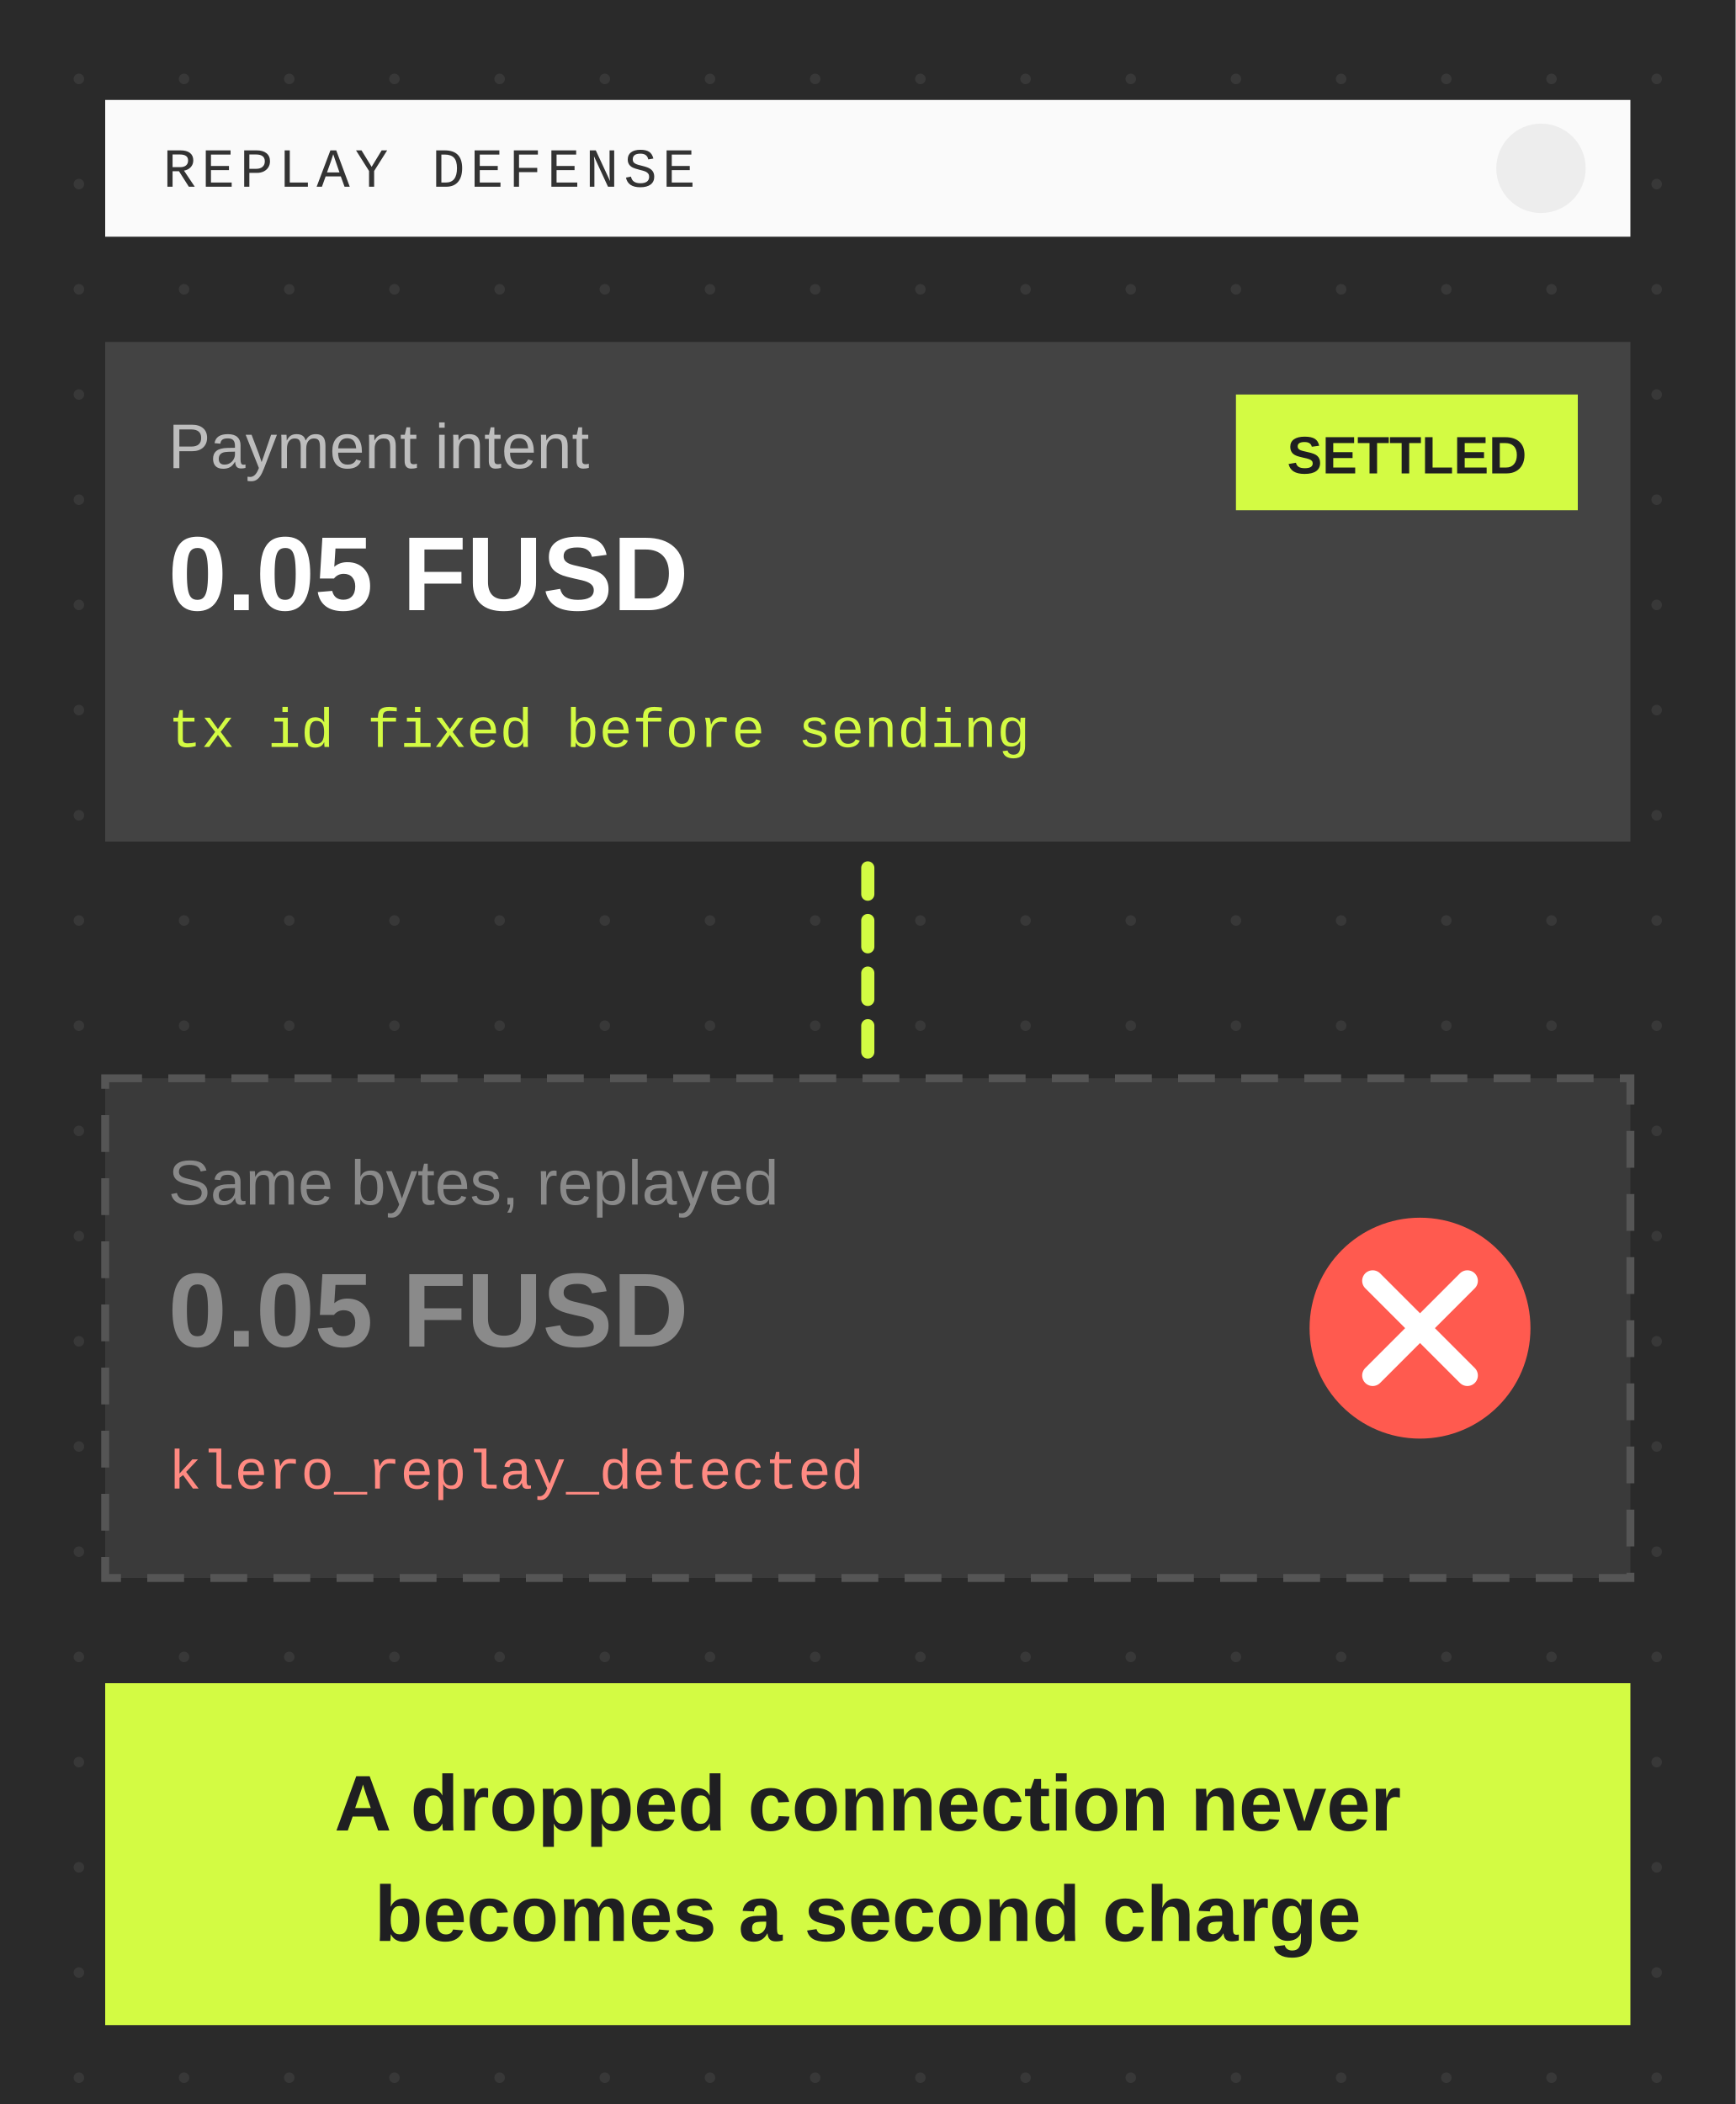
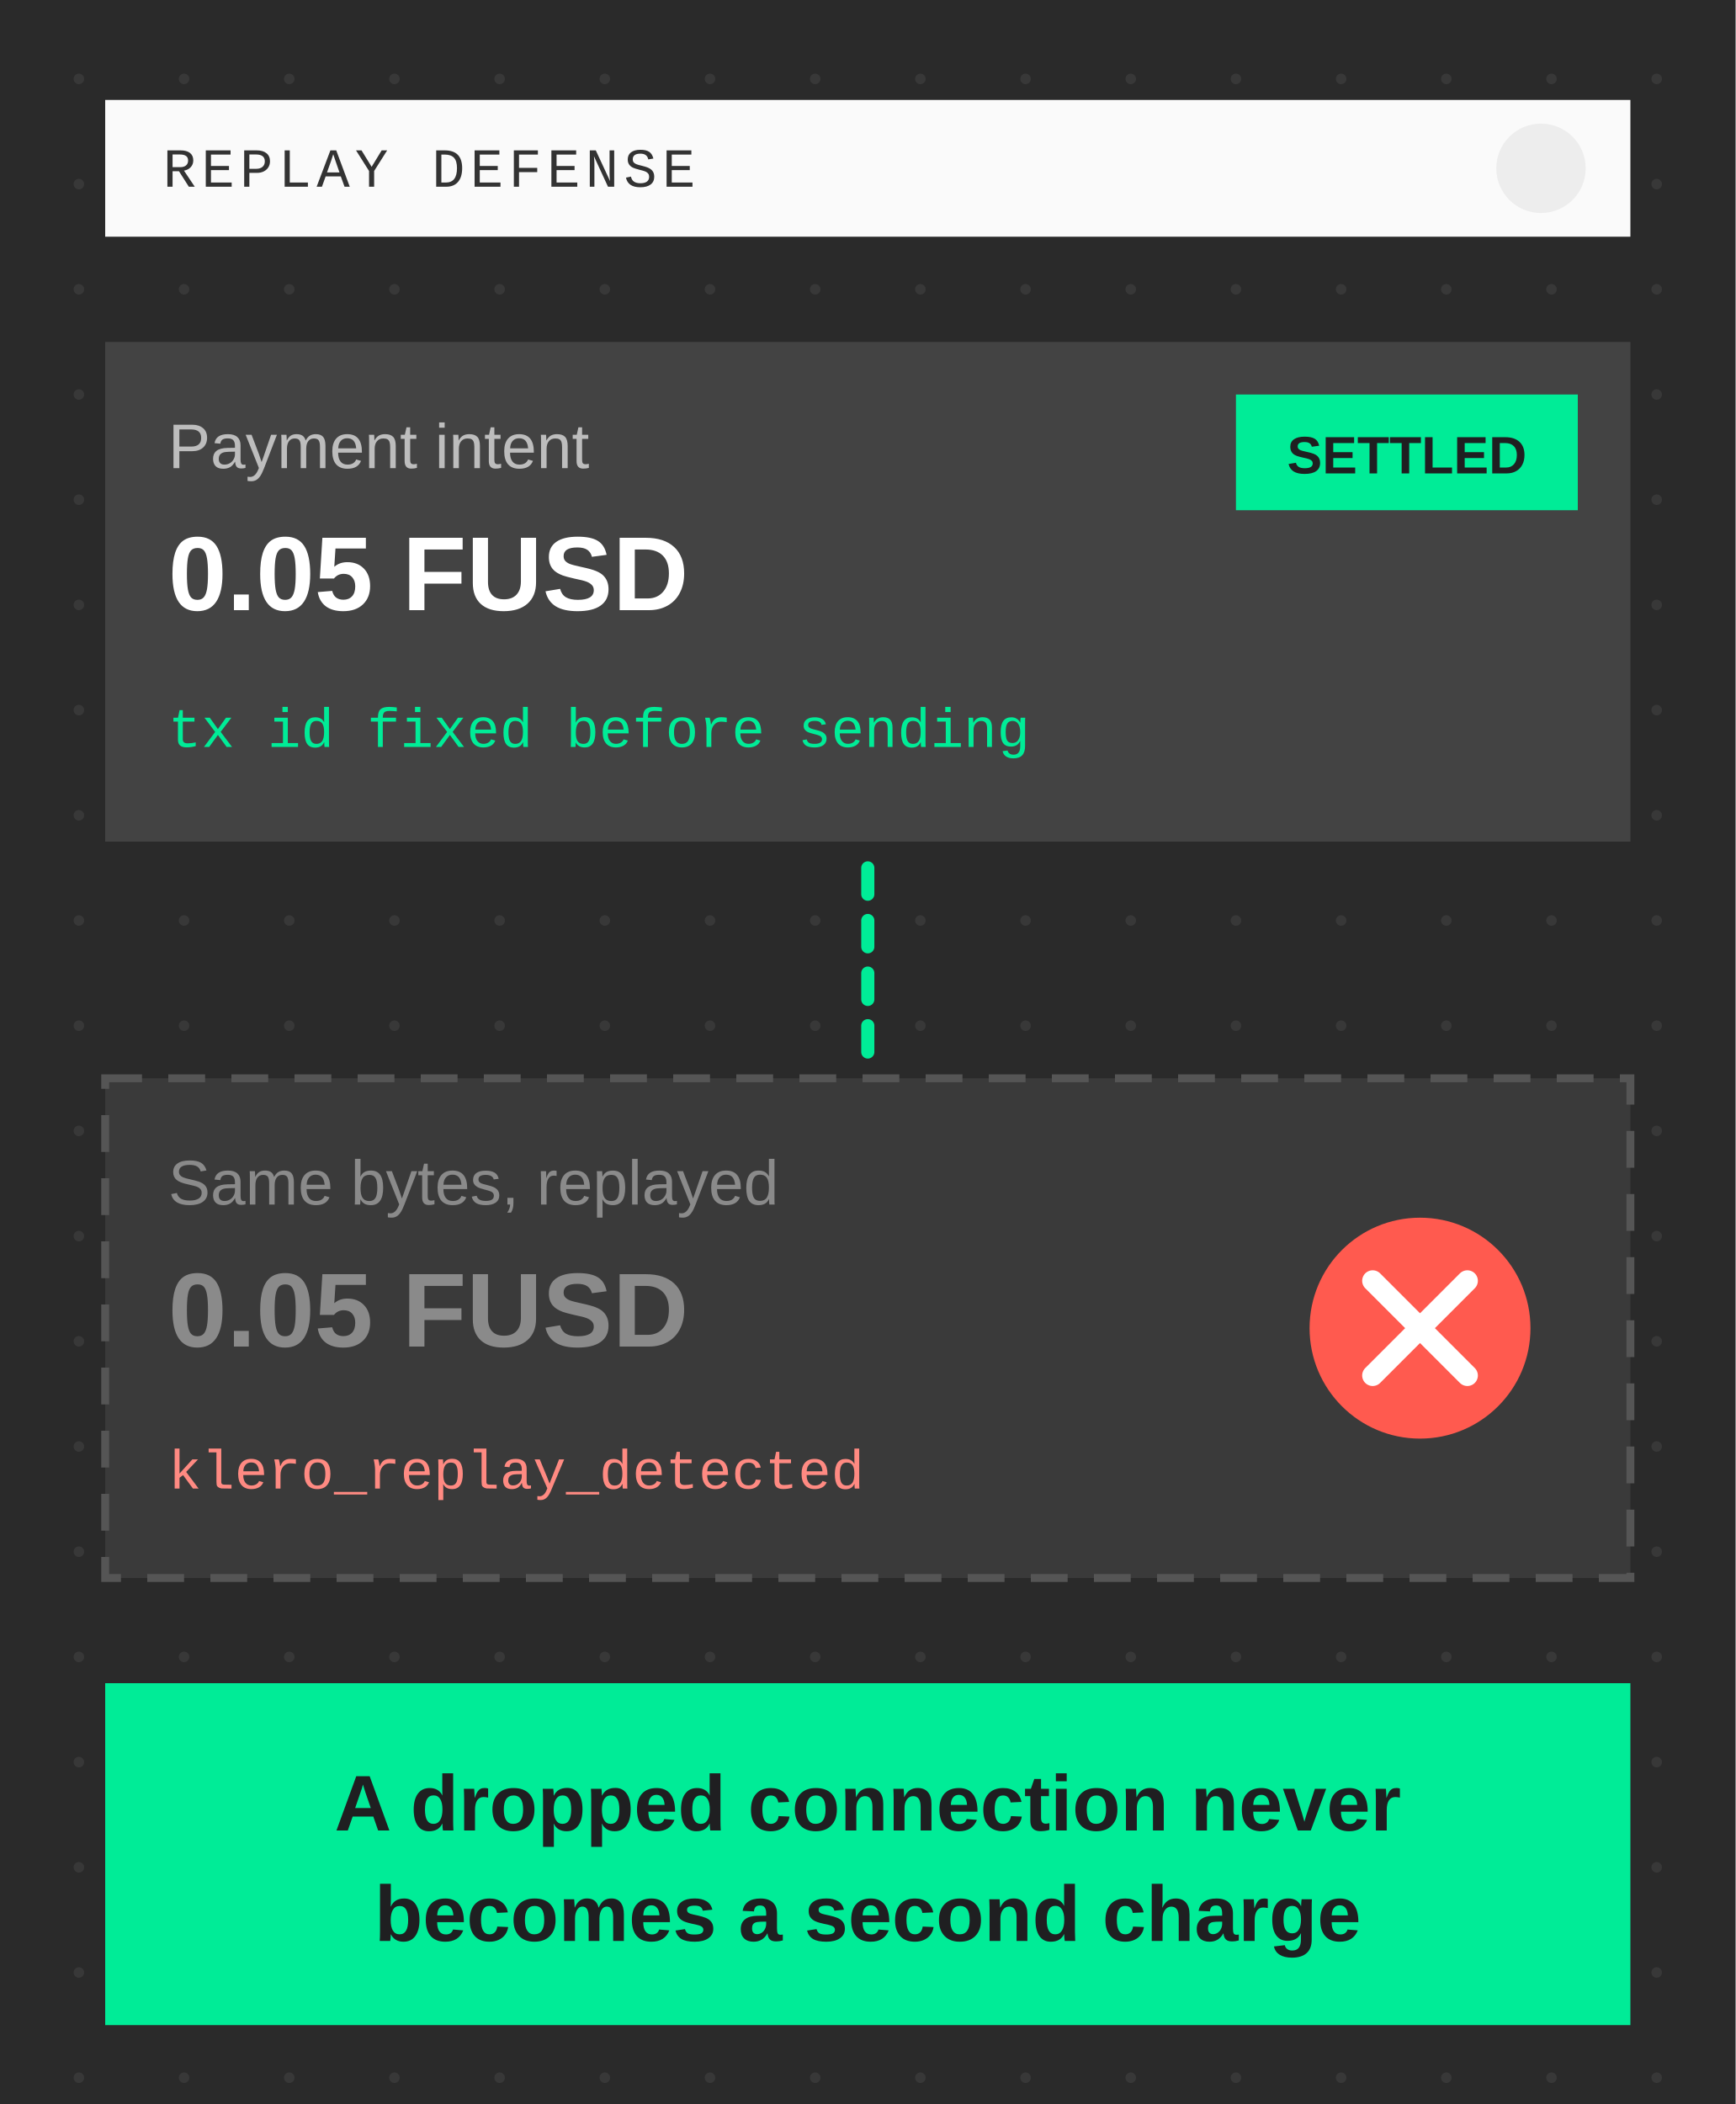
<svg xmlns="http://www.w3.org/2000/svg" width="660" height="800" viewBox="0 0 660 800" fill="none">
  <rect width="660" height="800" fill="#2A2A2A" />
  <circle cx="30" cy="30" r="2" fill="#fff" fill-opacity=".07" />
  <circle cx="30" cy="70" r="2" fill="#fff" fill-opacity=".07" />
  <circle cx="30" cy="110" r="2" fill="#fff" fill-opacity=".07" />
  <circle cx="30" cy="150" r="2" fill="#fff" fill-opacity=".07" />
  <circle cx="30" cy="190" r="2" fill="#fff" fill-opacity=".07" />
  <circle cx="30" cy="230" r="2" fill="#fff" fill-opacity=".07" />
  <circle cx="30" cy="270" r="2" fill="#fff" fill-opacity=".07" />
  <circle cx="30" cy="310" r="2" fill="#fff" fill-opacity=".07" />
  <circle cx="30" cy="350" r="2" fill="#fff" fill-opacity=".07" />
  <circle cx="30" cy="390" r="2" fill="#fff" fill-opacity=".07" />
  <circle cx="30" cy="430" r="2" fill="#fff" fill-opacity=".07" />
  <circle cx="30" cy="470" r="2" fill="#fff" fill-opacity=".07" />
  <circle cx="30" cy="510" r="2" fill="#fff" fill-opacity=".07" />
  <circle cx="30" cy="550" r="2" fill="#fff" fill-opacity=".07" />
  <circle cx="30" cy="590" r="2" fill="#fff" fill-opacity=".07" />
  <circle cx="30" cy="630" r="2" fill="#fff" fill-opacity=".07" />
  <circle cx="30" cy="670" r="2" fill="#fff" fill-opacity=".07" />
  <circle cx="30" cy="710" r="2" fill="#fff" fill-opacity=".07" />
  <circle cx="30" cy="750" r="2" fill="#fff" fill-opacity=".07" />
  <circle cx="30" cy="790" r="2" fill="#fff" fill-opacity=".07" />
  <circle cx="70" cy="30" r="2" fill="#fff" fill-opacity=".07" />
  <circle cx="70" cy="70" r="2" fill="#fff" fill-opacity=".07" />
  <circle cx="70" cy="110" r="2" fill="#fff" fill-opacity=".07" />
  <circle cx="70" cy="150" r="2" fill="#fff" fill-opacity=".07" />
  <circle cx="70" cy="190" r="2" fill="#fff" fill-opacity=".07" />
  <circle cx="70" cy="230" r="2" fill="#fff" fill-opacity=".07" />
  <circle cx="70" cy="270" r="2" fill="#fff" fill-opacity=".07" />
  <circle cx="70" cy="310" r="2" fill="#fff" fill-opacity=".07" />
  <circle cx="70" cy="350" r="2" fill="#fff" fill-opacity=".07" />
  <circle cx="70" cy="390" r="2" fill="#fff" fill-opacity=".07" />
  <circle cx="70" cy="430" r="2" fill="#fff" fill-opacity=".07" />
  <circle cx="70" cy="470" r="2" fill="#fff" fill-opacity=".07" />
  <circle cx="70" cy="510" r="2" fill="#fff" fill-opacity=".07" />
  <circle cx="70" cy="550" r="2" fill="#fff" fill-opacity=".07" />
  <circle cx="70" cy="590" r="2" fill="#fff" fill-opacity=".07" />
  <circle cx="70" cy="630" r="2" fill="#fff" fill-opacity=".07" />
  <circle cx="70" cy="670" r="2" fill="#fff" fill-opacity=".07" />
  <circle cx="70" cy="710" r="2" fill="#fff" fill-opacity=".07" />
  <circle cx="70" cy="750" r="2" fill="#fff" fill-opacity=".07" />
  <circle cx="70" cy="790" r="2" fill="#fff" fill-opacity=".07" />
  <circle cx="110" cy="30" r="2" fill="#fff" fill-opacity=".07" />
  <circle cx="110" cy="70" r="2" fill="#fff" fill-opacity=".07" />
  <circle cx="110" cy="110" r="2" fill="#fff" fill-opacity=".07" />
  <circle cx="110" cy="150" r="2" fill="#fff" fill-opacity=".07" />
  <circle cx="110" cy="190" r="2" fill="#fff" fill-opacity=".07" />
  <circle cx="110" cy="230" r="2" fill="#fff" fill-opacity=".07" />
  <circle cx="110" cy="270" r="2" fill="#fff" fill-opacity=".07" />
  <circle cx="110" cy="310" r="2" fill="#fff" fill-opacity=".07" />
  <circle cx="110" cy="350" r="2" fill="#fff" fill-opacity=".07" />
  <circle cx="110" cy="390" r="2" fill="#fff" fill-opacity=".07" />
  <circle cx="110" cy="430" r="2" fill="#fff" fill-opacity=".07" />
  <circle cx="110" cy="470" r="2" fill="#fff" fill-opacity=".07" />
  <circle cx="110" cy="510" r="2" fill="#fff" fill-opacity=".07" />
  <circle cx="110" cy="550" r="2" fill="#fff" fill-opacity=".07" />
  <circle cx="110" cy="590" r="2" fill="#fff" fill-opacity=".07" />
  <circle cx="110" cy="630" r="2" fill="#fff" fill-opacity=".07" />
  <circle cx="110" cy="670" r="2" fill="#fff" fill-opacity=".07" />
  <circle cx="110" cy="710" r="2" fill="#fff" fill-opacity=".07" />
  <circle cx="110" cy="750" r="2" fill="#fff" fill-opacity=".07" />
  <circle cx="110" cy="790" r="2" fill="#fff" fill-opacity=".07" />
  <circle cx="150" cy="30" r="2" fill="#fff" fill-opacity=".07" />
  <circle cx="150" cy="70" r="2" fill="#fff" fill-opacity=".07" />
  <circle cx="150" cy="110" r="2" fill="#fff" fill-opacity=".07" />
  <circle cx="150" cy="150" r="2" fill="#fff" fill-opacity=".07" />
  <circle cx="150" cy="190" r="2" fill="#fff" fill-opacity=".07" />
  <circle cx="150" cy="230" r="2" fill="#fff" fill-opacity=".07" />
  <circle cx="150" cy="270" r="2" fill="#fff" fill-opacity=".07" />
  <circle cx="150" cy="310" r="2" fill="#fff" fill-opacity=".07" />
  <circle cx="150" cy="350" r="2" fill="#fff" fill-opacity=".07" />
  <circle cx="150" cy="390" r="2" fill="#fff" fill-opacity=".07" />
  <circle cx="150" cy="430" r="2" fill="#fff" fill-opacity=".07" />
  <circle cx="150" cy="470" r="2" fill="#fff" fill-opacity=".07" />
  <circle cx="150" cy="510" r="2" fill="#fff" fill-opacity=".07" />
  <circle cx="150" cy="550" r="2" fill="#fff" fill-opacity=".07" />
  <circle cx="150" cy="590" r="2" fill="#fff" fill-opacity=".07" />
  <circle cx="150" cy="630" r="2" fill="#fff" fill-opacity=".07" />
  <circle cx="150" cy="670" r="2" fill="#fff" fill-opacity=".07" />
  <circle cx="150" cy="710" r="2" fill="#fff" fill-opacity=".07" />
  <circle cx="150" cy="750" r="2" fill="#fff" fill-opacity=".07" />
  <circle cx="150" cy="790" r="2" fill="#fff" fill-opacity=".07" />
  <circle cx="190" cy="30" r="2" fill="#fff" fill-opacity=".07" />
  <circle cx="190" cy="70" r="2" fill="#fff" fill-opacity=".07" />
  <circle cx="190" cy="110" r="2" fill="#fff" fill-opacity=".07" />
  <circle cx="190" cy="150" r="2" fill="#fff" fill-opacity=".07" />
  <circle cx="190" cy="190" r="2" fill="#fff" fill-opacity=".07" />
  <circle cx="190" cy="230" r="2" fill="#fff" fill-opacity=".07" />
  <circle cx="190" cy="270" r="2" fill="#fff" fill-opacity=".07" />
  <circle cx="190" cy="310" r="2" fill="#fff" fill-opacity=".07" />
  <circle cx="190" cy="350" r="2" fill="#fff" fill-opacity=".07" />
  <circle cx="190" cy="390" r="2" fill="#fff" fill-opacity=".07" />
  <circle cx="190" cy="430" r="2" fill="#fff" fill-opacity=".07" />
  <circle cx="190" cy="470" r="2" fill="#fff" fill-opacity=".07" />
  <circle cx="190" cy="510" r="2" fill="#fff" fill-opacity=".07" />
  <circle cx="190" cy="550" r="2" fill="#fff" fill-opacity=".07" />
  <circle cx="190" cy="590" r="2" fill="#fff" fill-opacity=".07" />
  <circle cx="190" cy="630" r="2" fill="#fff" fill-opacity=".07" />
  <circle cx="190" cy="670" r="2" fill="#fff" fill-opacity=".07" />
  <circle cx="190" cy="710" r="2" fill="#fff" fill-opacity=".07" />
  <circle cx="190" cy="750" r="2" fill="#fff" fill-opacity=".07" />
  <circle cx="190" cy="790" r="2" fill="#fff" fill-opacity=".07" />
  <circle cx="230" cy="30" r="2" fill="#fff" fill-opacity=".07" />
  <circle cx="230" cy="70" r="2" fill="#fff" fill-opacity=".07" />
  <circle cx="230" cy="110" r="2" fill="#fff" fill-opacity=".07" />
  <circle cx="230" cy="150" r="2" fill="#fff" fill-opacity=".07" />
  <circle cx="230" cy="190" r="2" fill="#fff" fill-opacity=".07" />
  <circle cx="230" cy="230" r="2" fill="#fff" fill-opacity=".07" />
  <circle cx="230" cy="270" r="2" fill="#fff" fill-opacity=".07" />
  <circle cx="230" cy="310" r="2" fill="#fff" fill-opacity=".07" />
  <circle cx="230" cy="350" r="2" fill="#fff" fill-opacity=".07" />
  <circle cx="230" cy="390" r="2" fill="#fff" fill-opacity=".07" />
  <circle cx="230" cy="430" r="2" fill="#fff" fill-opacity=".07" />
  <circle cx="230" cy="470" r="2" fill="#fff" fill-opacity=".07" />
  <circle cx="230" cy="510" r="2" fill="#fff" fill-opacity=".07" />
  <circle cx="230" cy="550" r="2" fill="#fff" fill-opacity=".07" />
  <circle cx="230" cy="590" r="2" fill="#fff" fill-opacity=".07" />
  <circle cx="230" cy="630" r="2" fill="#fff" fill-opacity=".07" />
  <circle cx="230" cy="670" r="2" fill="#fff" fill-opacity=".07" />
  <circle cx="230" cy="710" r="2" fill="#fff" fill-opacity=".07" />
  <circle cx="230" cy="750" r="2" fill="#fff" fill-opacity=".07" />
  <circle cx="230" cy="790" r="2" fill="#fff" fill-opacity=".07" />
  <circle cx="270" cy="30" r="2" fill="#fff" fill-opacity=".07" />
  <circle cx="270" cy="70" r="2" fill="#fff" fill-opacity=".07" />
  <circle cx="270" cy="110" r="2" fill="#fff" fill-opacity=".07" />
  <circle cx="270" cy="150" r="2" fill="#fff" fill-opacity=".07" />
  <circle cx="270" cy="190" r="2" fill="#fff" fill-opacity=".07" />
  <circle cx="270" cy="230" r="2" fill="#fff" fill-opacity=".07" />
  <circle cx="270" cy="270" r="2" fill="#fff" fill-opacity=".07" />
  <circle cx="270" cy="310" r="2" fill="#fff" fill-opacity=".07" />
  <circle cx="270" cy="350" r="2" fill="#fff" fill-opacity=".07" />
  <circle cx="270" cy="390" r="2" fill="#fff" fill-opacity=".07" />
  <circle cx="270" cy="430" r="2" fill="#fff" fill-opacity=".07" />
  <circle cx="270" cy="470" r="2" fill="#fff" fill-opacity=".07" />
  <circle cx="270" cy="510" r="2" fill="#fff" fill-opacity=".07" />
  <circle cx="270" cy="550" r="2" fill="#fff" fill-opacity=".07" />
  <circle cx="270" cy="590" r="2" fill="#fff" fill-opacity=".07" />
  <circle cx="270" cy="630" r="2" fill="#fff" fill-opacity=".07" />
  <circle cx="270" cy="670" r="2" fill="#fff" fill-opacity=".07" />
  <circle cx="270" cy="710" r="2" fill="#fff" fill-opacity=".07" />
  <circle cx="270" cy="750" r="2" fill="#fff" fill-opacity=".07" />
  <circle cx="270" cy="790" r="2" fill="#fff" fill-opacity=".07" />
  <circle cx="310" cy="30" r="2" fill="#fff" fill-opacity=".07" />
  <circle cx="310" cy="70" r="2" fill="#fff" fill-opacity=".07" />
  <circle cx="310" cy="110" r="2" fill="#fff" fill-opacity=".07" />
  <circle cx="310" cy="150" r="2" fill="#fff" fill-opacity=".07" />
  <circle cx="310" cy="190" r="2" fill="#fff" fill-opacity=".07" />
  <circle cx="310" cy="230" r="2" fill="#fff" fill-opacity=".07" />
  <circle cx="310" cy="270" r="2" fill="#fff" fill-opacity=".07" />
  <circle cx="310" cy="310" r="2" fill="#fff" fill-opacity=".07" />
  <circle cx="310" cy="350" r="2" fill="#fff" fill-opacity=".07" />
  <circle cx="310" cy="390" r="2" fill="#fff" fill-opacity=".07" />
  <circle cx="310" cy="430" r="2" fill="#fff" fill-opacity=".07" />
  <circle cx="310" cy="470" r="2" fill="#fff" fill-opacity=".07" />
  <circle cx="310" cy="510" r="2" fill="#fff" fill-opacity=".07" />
  <circle cx="310" cy="550" r="2" fill="#fff" fill-opacity=".07" />
  <circle cx="310" cy="590" r="2" fill="#fff" fill-opacity=".07" />
  <circle cx="310" cy="630" r="2" fill="#fff" fill-opacity=".07" />
  <circle cx="310" cy="670" r="2" fill="#fff" fill-opacity=".07" />
  <circle cx="310" cy="710" r="2" fill="#fff" fill-opacity=".07" />
  <circle cx="310" cy="750" r="2" fill="#fff" fill-opacity=".07" />
  <circle cx="310" cy="790" r="2" fill="#fff" fill-opacity=".07" />
  <circle cx="350" cy="30" r="2" fill="#fff" fill-opacity=".07" />
  <circle cx="350" cy="70" r="2" fill="#fff" fill-opacity=".07" />
  <circle cx="350" cy="110" r="2" fill="#fff" fill-opacity=".07" />
  <circle cx="350" cy="150" r="2" fill="#fff" fill-opacity=".07" />
  <circle cx="350" cy="190" r="2" fill="#fff" fill-opacity=".07" />
  <circle cx="350" cy="230" r="2" fill="#fff" fill-opacity=".07" />
  <circle cx="350" cy="270" r="2" fill="#fff" fill-opacity=".07" />
  <circle cx="350" cy="310" r="2" fill="#fff" fill-opacity=".07" />
  <circle cx="350" cy="350" r="2" fill="#fff" fill-opacity=".07" />
  <circle cx="350" cy="390" r="2" fill="#fff" fill-opacity=".07" />
  <circle cx="350" cy="430" r="2" fill="#fff" fill-opacity=".07" />
  <circle cx="350" cy="470" r="2" fill="#fff" fill-opacity=".07" />
  <circle cx="350" cy="510" r="2" fill="#fff" fill-opacity=".07" />
  <circle cx="350" cy="550" r="2" fill="#fff" fill-opacity=".07" />
  <circle cx="350" cy="590" r="2" fill="#fff" fill-opacity=".07" />
  <circle cx="350" cy="630" r="2" fill="#fff" fill-opacity=".07" />
  <circle cx="350" cy="670" r="2" fill="#fff" fill-opacity=".07" />
  <circle cx="350" cy="710" r="2" fill="#fff" fill-opacity=".07" />
  <circle cx="350" cy="750" r="2" fill="#fff" fill-opacity=".07" />
  <circle cx="350" cy="790" r="2" fill="#fff" fill-opacity=".07" />
  <circle cx="390" cy="30" r="2" fill="#fff" fill-opacity=".07" />
  <circle cx="390" cy="70" r="2" fill="#fff" fill-opacity=".07" />
  <circle cx="390" cy="110" r="2" fill="#fff" fill-opacity=".07" />
  <circle cx="390" cy="150" r="2" fill="#fff" fill-opacity=".07" />
  <circle cx="390" cy="190" r="2" fill="#fff" fill-opacity=".07" />
  <circle cx="390" cy="230" r="2" fill="#fff" fill-opacity=".07" />
  <circle cx="390" cy="270" r="2" fill="#fff" fill-opacity=".07" />
  <circle cx="390" cy="310" r="2" fill="#fff" fill-opacity=".07" />
  <circle cx="390" cy="350" r="2" fill="#fff" fill-opacity=".07" />
  <circle cx="390" cy="390" r="2" fill="#fff" fill-opacity=".07" />
  <circle cx="390" cy="430" r="2" fill="#fff" fill-opacity=".07" />
  <circle cx="390" cy="470" r="2" fill="#fff" fill-opacity=".07" />
  <circle cx="390" cy="510" r="2" fill="#fff" fill-opacity=".07" />
  <circle cx="390" cy="550" r="2" fill="#fff" fill-opacity=".07" />
  <circle cx="390" cy="590" r="2" fill="#fff" fill-opacity=".07" />
  <circle cx="390" cy="630" r="2" fill="#fff" fill-opacity=".07" />
  <circle cx="390" cy="670" r="2" fill="#fff" fill-opacity=".07" />
  <circle cx="390" cy="710" r="2" fill="#fff" fill-opacity=".07" />
  <circle cx="390" cy="750" r="2" fill="#fff" fill-opacity=".07" />
  <circle cx="390" cy="790" r="2" fill="#fff" fill-opacity=".07" />
  <circle cx="430" cy="30" r="2" fill="#fff" fill-opacity=".07" />
  <circle cx="430" cy="70" r="2" fill="#fff" fill-opacity=".07" />
  <circle cx="430" cy="110" r="2" fill="#fff" fill-opacity=".07" />
  <circle cx="430" cy="150" r="2" fill="#fff" fill-opacity=".07" />
  <circle cx="430" cy="190" r="2" fill="#fff" fill-opacity=".07" />
  <circle cx="430" cy="230" r="2" fill="#fff" fill-opacity=".07" />
  <circle cx="430" cy="270" r="2" fill="#fff" fill-opacity=".07" />
  <circle cx="430" cy="310" r="2" fill="#fff" fill-opacity=".07" />
  <circle cx="430" cy="350" r="2" fill="#fff" fill-opacity=".07" />
  <circle cx="430" cy="390" r="2" fill="#fff" fill-opacity=".07" />
  <circle cx="430" cy="430" r="2" fill="#fff" fill-opacity=".07" />
  <circle cx="430" cy="470" r="2" fill="#fff" fill-opacity=".07" />
  <circle cx="430" cy="510" r="2" fill="#fff" fill-opacity=".07" />
  <circle cx="430" cy="550" r="2" fill="#fff" fill-opacity=".07" />
  <circle cx="430" cy="590" r="2" fill="#fff" fill-opacity=".07" />
  <circle cx="430" cy="630" r="2" fill="#fff" fill-opacity=".07" />
  <circle cx="430" cy="670" r="2" fill="#fff" fill-opacity=".07" />
  <circle cx="430" cy="710" r="2" fill="#fff" fill-opacity=".07" />
  <circle cx="430" cy="750" r="2" fill="#fff" fill-opacity=".07" />
  <circle cx="430" cy="790" r="2" fill="#fff" fill-opacity=".07" />
  <circle cx="470" cy="30" r="2" fill="#fff" fill-opacity=".07" />
  <circle cx="470" cy="70" r="2" fill="#fff" fill-opacity=".07" />
  <circle cx="470" cy="110" r="2" fill="#fff" fill-opacity=".07" />
  <circle cx="470" cy="150" r="2" fill="#fff" fill-opacity=".07" />
  <circle cx="470" cy="190" r="2" fill="#fff" fill-opacity=".07" />
  <circle cx="470" cy="230" r="2" fill="#fff" fill-opacity=".07" />
  <circle cx="470" cy="270" r="2" fill="#fff" fill-opacity=".07" />
  <circle cx="470" cy="310" r="2" fill="#fff" fill-opacity=".07" />
  <circle cx="470" cy="350" r="2" fill="#fff" fill-opacity=".07" />
  <circle cx="470" cy="390" r="2" fill="#fff" fill-opacity=".07" />
  <circle cx="470" cy="430" r="2" fill="#fff" fill-opacity=".07" />
  <circle cx="470" cy="470" r="2" fill="#fff" fill-opacity=".07" />
  <circle cx="470" cy="510" r="2" fill="#fff" fill-opacity=".07" />
  <circle cx="470" cy="550" r="2" fill="#fff" fill-opacity=".07" />
  <circle cx="470" cy="590" r="2" fill="#fff" fill-opacity=".07" />
  <circle cx="470" cy="630" r="2" fill="#fff" fill-opacity=".07" />
  <circle cx="470" cy="670" r="2" fill="#fff" fill-opacity=".07" />
  <circle cx="470" cy="710" r="2" fill="#fff" fill-opacity=".07" />
  <circle cx="470" cy="750" r="2" fill="#fff" fill-opacity=".07" />
  <circle cx="470" cy="790" r="2" fill="#fff" fill-opacity=".07" />
  <circle cx="510" cy="30" r="2" fill="#fff" fill-opacity=".07" />
  <circle cx="510" cy="70" r="2" fill="#fff" fill-opacity=".07" />
  <circle cx="510" cy="110" r="2" fill="#fff" fill-opacity=".07" />
  <circle cx="510" cy="150" r="2" fill="#fff" fill-opacity=".07" />
  <circle cx="510" cy="190" r="2" fill="#fff" fill-opacity=".07" />
  <circle cx="510" cy="230" r="2" fill="#fff" fill-opacity=".07" />
  <circle cx="510" cy="270" r="2" fill="#fff" fill-opacity=".07" />
  <circle cx="510" cy="310" r="2" fill="#fff" fill-opacity=".07" />
  <circle cx="510" cy="350" r="2" fill="#fff" fill-opacity=".07" />
  <circle cx="510" cy="390" r="2" fill="#fff" fill-opacity=".07" />
  <circle cx="510" cy="430" r="2" fill="#fff" fill-opacity=".07" />
  <circle cx="510" cy="470" r="2" fill="#fff" fill-opacity=".07" />
  <circle cx="510" cy="510" r="2" fill="#fff" fill-opacity=".07" />
  <circle cx="510" cy="550" r="2" fill="#fff" fill-opacity=".07" />
  <circle cx="510" cy="590" r="2" fill="#fff" fill-opacity=".07" />
  <circle cx="510" cy="630" r="2" fill="#fff" fill-opacity=".07" />
  <circle cx="510" cy="670" r="2" fill="#fff" fill-opacity=".07" />
  <circle cx="510" cy="710" r="2" fill="#fff" fill-opacity=".07" />
  <circle cx="510" cy="750" r="2" fill="#fff" fill-opacity=".07" />
  <circle cx="510" cy="790" r="2" fill="#fff" fill-opacity=".07" />
  <circle cx="550" cy="30" r="2" fill="#fff" fill-opacity=".07" />
  <circle cx="550" cy="70" r="2" fill="#fff" fill-opacity=".07" />
  <circle cx="550" cy="110" r="2" fill="#fff" fill-opacity=".07" />
  <circle cx="550" cy="150" r="2" fill="#fff" fill-opacity=".07" />
  <circle cx="550" cy="190" r="2" fill="#fff" fill-opacity=".07" />
  <circle cx="550" cy="230" r="2" fill="#fff" fill-opacity=".07" />
  <circle cx="550" cy="270" r="2" fill="#fff" fill-opacity=".07" />
  <circle cx="550" cy="310" r="2" fill="#fff" fill-opacity=".07" />
  <circle cx="550" cy="350" r="2" fill="#fff" fill-opacity=".07" />
  <circle cx="550" cy="390" r="2" fill="#fff" fill-opacity=".07" />
  <circle cx="550" cy="430" r="2" fill="#fff" fill-opacity=".07" />
  <circle cx="550" cy="470" r="2" fill="#fff" fill-opacity=".07" />
  <circle cx="550" cy="510" r="2" fill="#fff" fill-opacity=".07" />
  <circle cx="550" cy="550" r="2" fill="#fff" fill-opacity=".07" />
  <circle cx="550" cy="590" r="2" fill="#fff" fill-opacity=".07" />
  <circle cx="550" cy="630" r="2" fill="#fff" fill-opacity=".07" />
  <circle cx="550" cy="670" r="2" fill="#fff" fill-opacity=".07" />
  <circle cx="550" cy="710" r="2" fill="#fff" fill-opacity=".07" />
  <circle cx="550" cy="750" r="2" fill="#fff" fill-opacity=".07" />
  <circle cx="550" cy="790" r="2" fill="#fff" fill-opacity=".07" />
  <circle cx="590" cy="30" r="2" fill="#fff" fill-opacity=".07" />
  <circle cx="590" cy="70" r="2" fill="#fff" fill-opacity=".07" />
  <circle cx="590" cy="110" r="2" fill="#fff" fill-opacity=".07" />
  <circle cx="590" cy="150" r="2" fill="#fff" fill-opacity=".07" />
  <circle cx="590" cy="190" r="2" fill="#fff" fill-opacity=".07" />
  <circle cx="590" cy="230" r="2" fill="#fff" fill-opacity=".07" />
  <circle cx="590" cy="270" r="2" fill="#fff" fill-opacity=".07" />
  <circle cx="590" cy="310" r="2" fill="#fff" fill-opacity=".07" />
  <circle cx="590" cy="350" r="2" fill="#fff" fill-opacity=".07" />
  <circle cx="590" cy="390" r="2" fill="#fff" fill-opacity=".07" />
  <circle cx="590" cy="430" r="2" fill="#fff" fill-opacity=".07" />
  <circle cx="590" cy="470" r="2" fill="#fff" fill-opacity=".07" />
  <circle cx="590" cy="510" r="2" fill="#fff" fill-opacity=".07" />
  <circle cx="590" cy="550" r="2" fill="#fff" fill-opacity=".07" />
  <circle cx="590" cy="590" r="2" fill="#fff" fill-opacity=".07" />
  <circle cx="590" cy="630" r="2" fill="#fff" fill-opacity=".07" />
  <circle cx="590" cy="670" r="2" fill="#fff" fill-opacity=".07" />
  <circle cx="590" cy="710" r="2" fill="#fff" fill-opacity=".07" />
  <circle cx="590" cy="750" r="2" fill="#fff" fill-opacity=".07" />
  <circle cx="590" cy="790" r="2" fill="#fff" fill-opacity=".07" />
  <circle cx="630" cy="30" r="2" fill="#fff" fill-opacity=".07" />
  <circle cx="630" cy="70" r="2" fill="#fff" fill-opacity=".07" />
  <circle cx="630" cy="110" r="2" fill="#fff" fill-opacity=".07" />
  <circle cx="630" cy="150" r="2" fill="#fff" fill-opacity=".07" />
  <circle cx="630" cy="190" r="2" fill="#fff" fill-opacity=".07" />
  <circle cx="630" cy="230" r="2" fill="#fff" fill-opacity=".07" />
  <circle cx="630" cy="270" r="2" fill="#fff" fill-opacity=".07" />
  <circle cx="630" cy="310" r="2" fill="#fff" fill-opacity=".07" />
  <circle cx="630" cy="350" r="2" fill="#fff" fill-opacity=".07" />
  <circle cx="630" cy="390" r="2" fill="#fff" fill-opacity=".07" />
  <circle cx="630" cy="430" r="2" fill="#fff" fill-opacity=".07" />
  <circle cx="630" cy="470" r="2" fill="#fff" fill-opacity=".07" />
  <circle cx="630" cy="510" r="2" fill="#fff" fill-opacity=".07" />
  <circle cx="630" cy="550" r="2" fill="#fff" fill-opacity=".07" />
  <circle cx="630" cy="590" r="2" fill="#fff" fill-opacity=".07" />
  <circle cx="630" cy="630" r="2" fill="#fff" fill-opacity=".07" />
  <circle cx="630" cy="670" r="2" fill="#fff" fill-opacity=".07" />
  <circle cx="630" cy="710" r="2" fill="#fff" fill-opacity=".07" />
  <circle cx="630" cy="750" r="2" fill="#fff" fill-opacity=".07" />
  <circle cx="630" cy="790" r="2" fill="#fff" fill-opacity=".07" />
  <rect x="40" y="38" width="580" height="52" fill="#FAFAFA" />
  <text x="62" y="71" font-family="Courier New, monospace" font-size="21" letter-spacing="2" fill="#333">REPLAY DEFENSE</text>
  <circle cx="586" cy="64" r="17" fill="#EDEDED" />
  <rect x="40" y="130" width="580" height="190" fill="#434343" />
  <text x="64" y="178" font-family="Arial, Helvetica, sans-serif" font-size="24" fill="#BDBDBD">Payment intent</text>
  <text x="64" y="232" font-family="Arial, Helvetica, sans-serif" font-weight="600" font-size="40" fill="#fff">0.05 FUSD</text>
-   <text x="64" y="284" font-family="Courier New, monospace" font-size="21" fill="#D3FB43">tx id fixed before sending</text>
-   <rect x="470" y="150" width="130" height="44" fill="#D3FB43" />
+   <text x="64" y="284" font-family="Courier New, monospace" font-size="21" fill="#00ec97">tx id fixed before sending</text>
+   <rect x="470" y="150" width="130" height="44" fill="#00ec97" />
  <text x="535" y="180" text-anchor="middle" font-family="Arial, Helvetica, sans-serif" font-weight="700" font-size="20" fill="#1F1F21">SETTLED</text>
-   <path d="M330 330 V400" stroke="#D3FB43" stroke-width="5" stroke-dasharray="10 10" stroke-linecap="round" />
+   <path d="M330 330 V400" stroke="#00ec97" stroke-width="5" stroke-dasharray="10 10" stroke-linecap="round" />
  <rect x="40" y="410" width="580" height="190" fill="#3A3A3A" stroke="#555" stroke-width="3" stroke-dasharray="14 10" />
  <text x="64" y="458" font-family="Arial, Helvetica, sans-serif" font-size="24" fill="#8A8A8A">Same bytes, replayed</text>
  <text x="64" y="512" font-family="Arial, Helvetica, sans-serif" font-weight="600" font-size="40" fill="#8A8A8A">0.05 FUSD</text>
  <circle cx="540" cy="505" r="42" fill="#FF5A4F" />
  <path d="M522 487 L558 523 M558 487 L522 523" stroke="#fff" stroke-width="8" stroke-linecap="round" />
  <text x="64" y="566" font-family="Courier New, monospace" font-size="21" fill="#FF8A82">klero_replay_detected</text>
-   <rect x="40" y="640" width="580" height="130" fill="#D3FB43" />
+   <rect x="40" y="640" width="580" height="130" fill="#00ec97" />
  <text x="330" y="696" text-anchor="middle" font-family="Arial, Helvetica, sans-serif" font-weight="600" font-size="30" fill="#1F1F21">A dropped connection never</text>
  <text x="330" y="738" text-anchor="middle" font-family="Arial, Helvetica, sans-serif" font-weight="600" font-size="30" fill="#1F1F21">becomes a second charge</text>
</svg>
